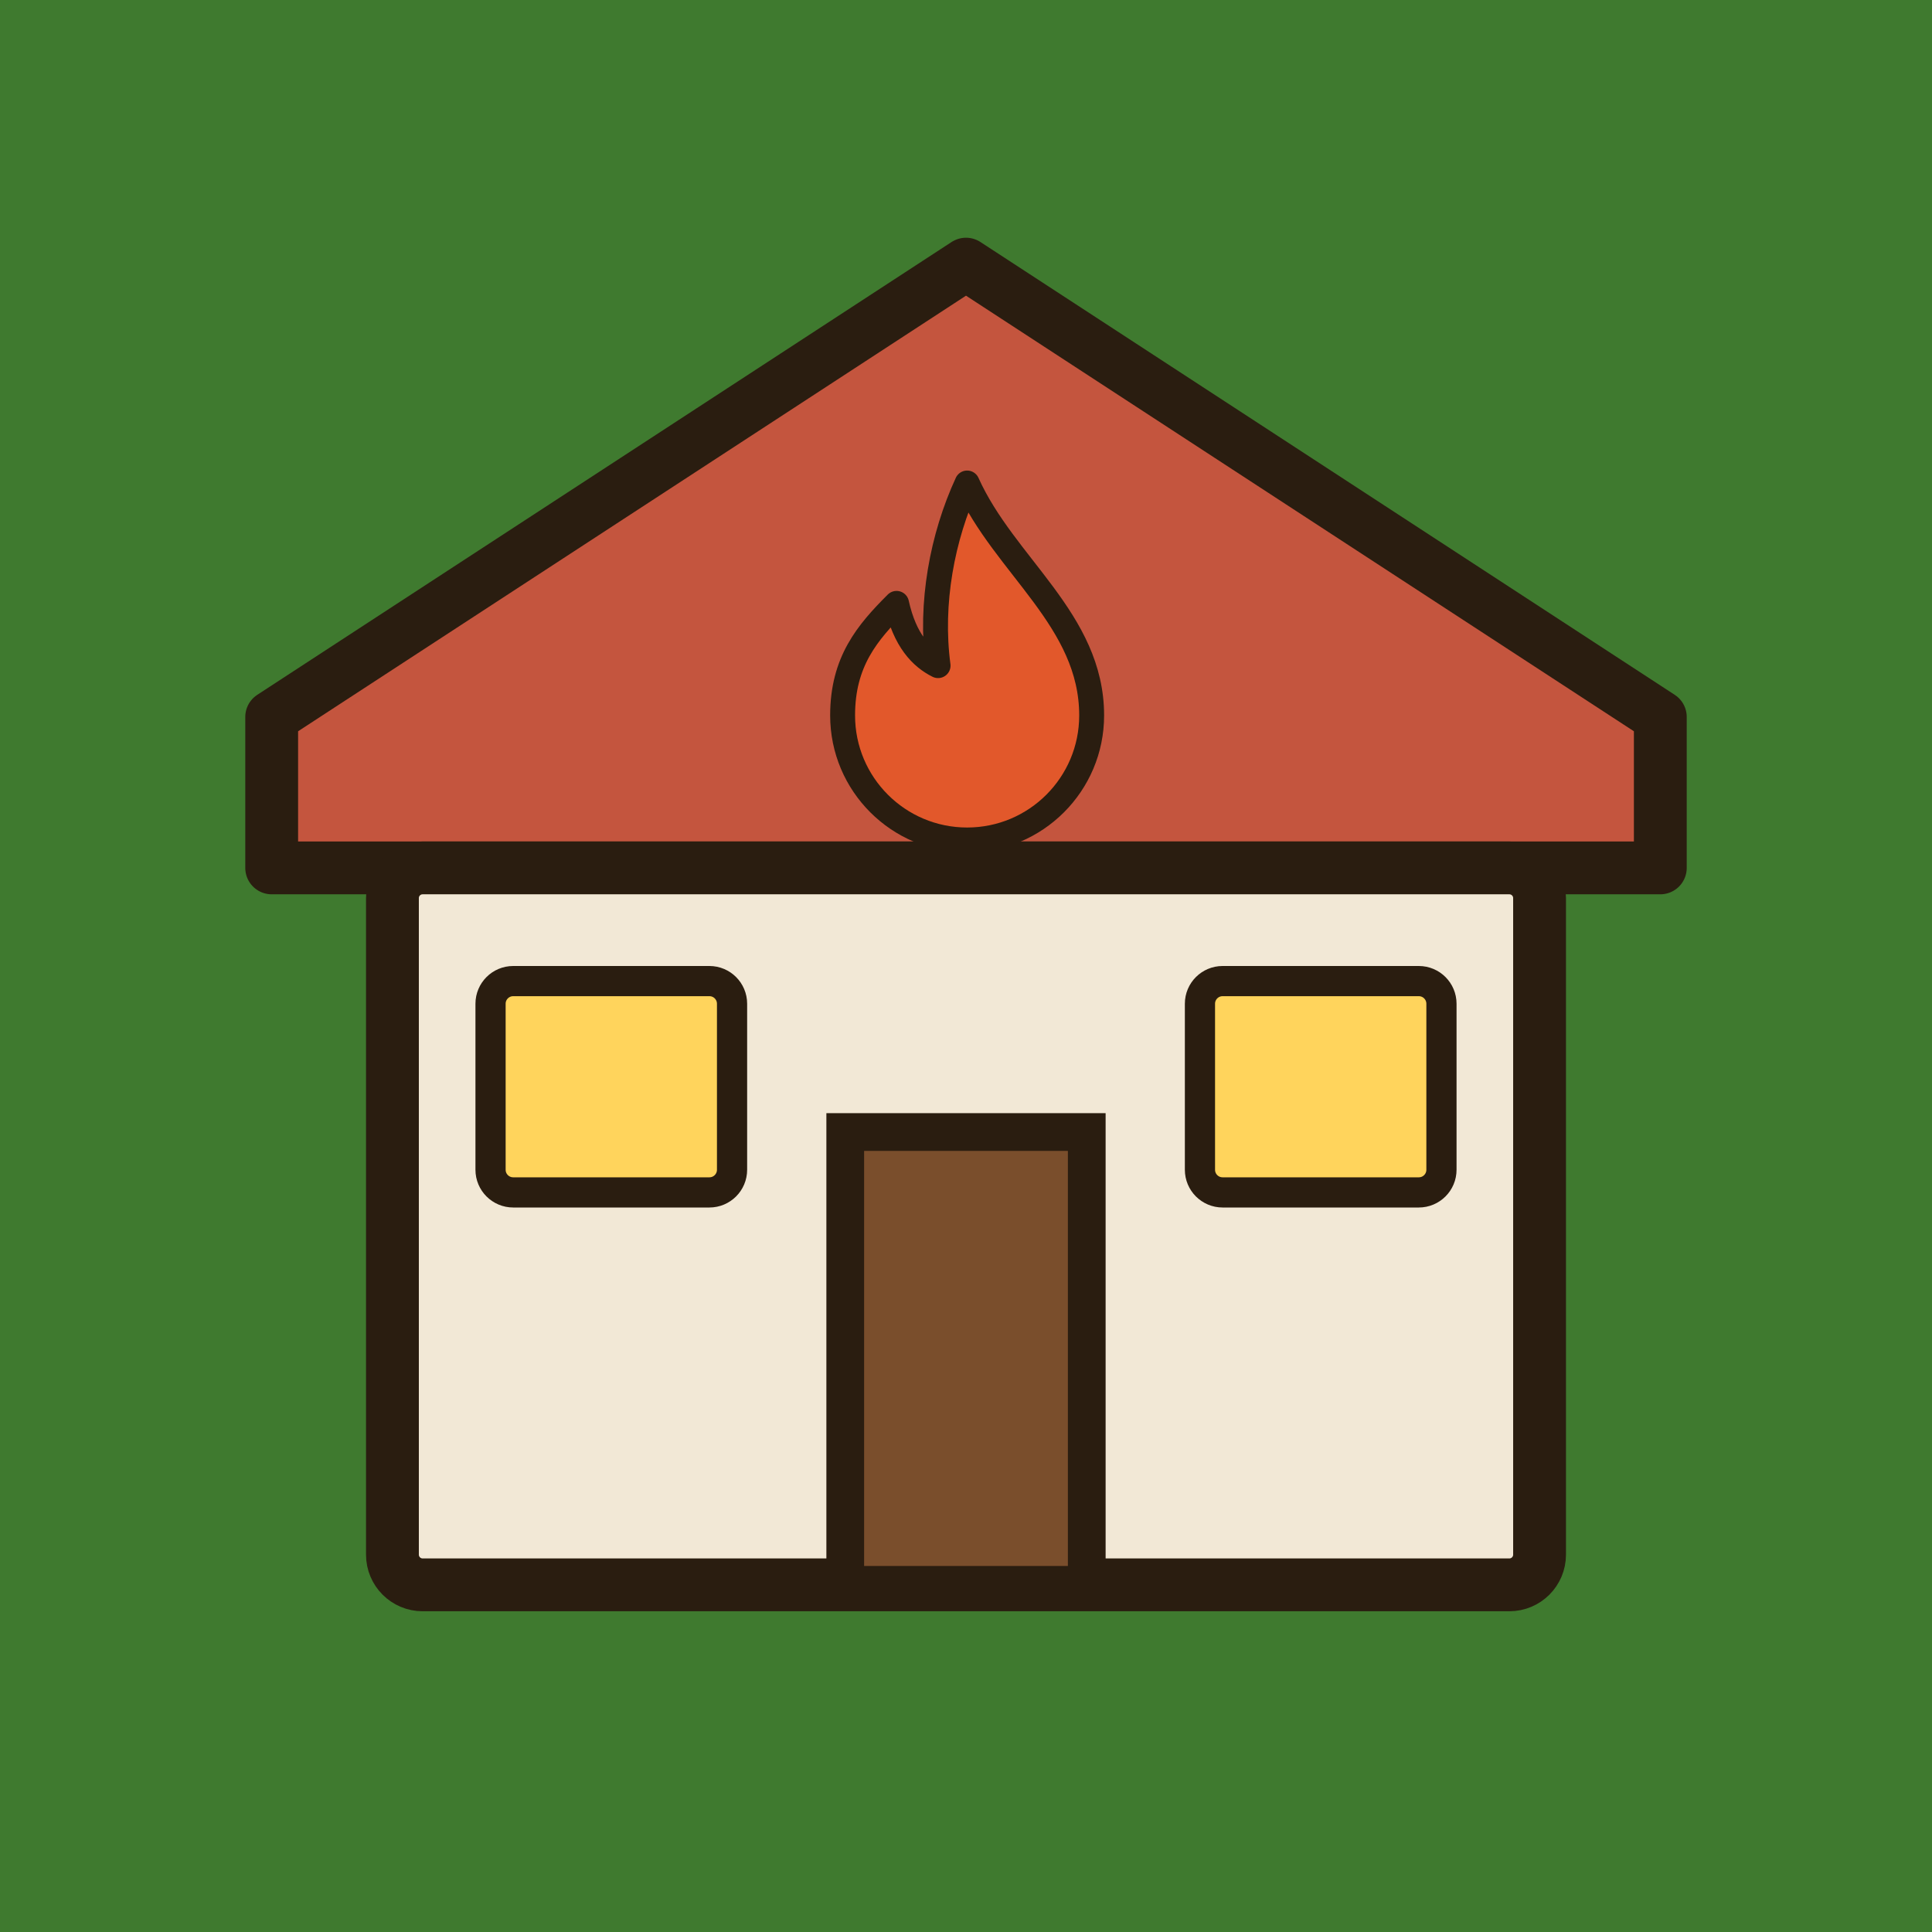
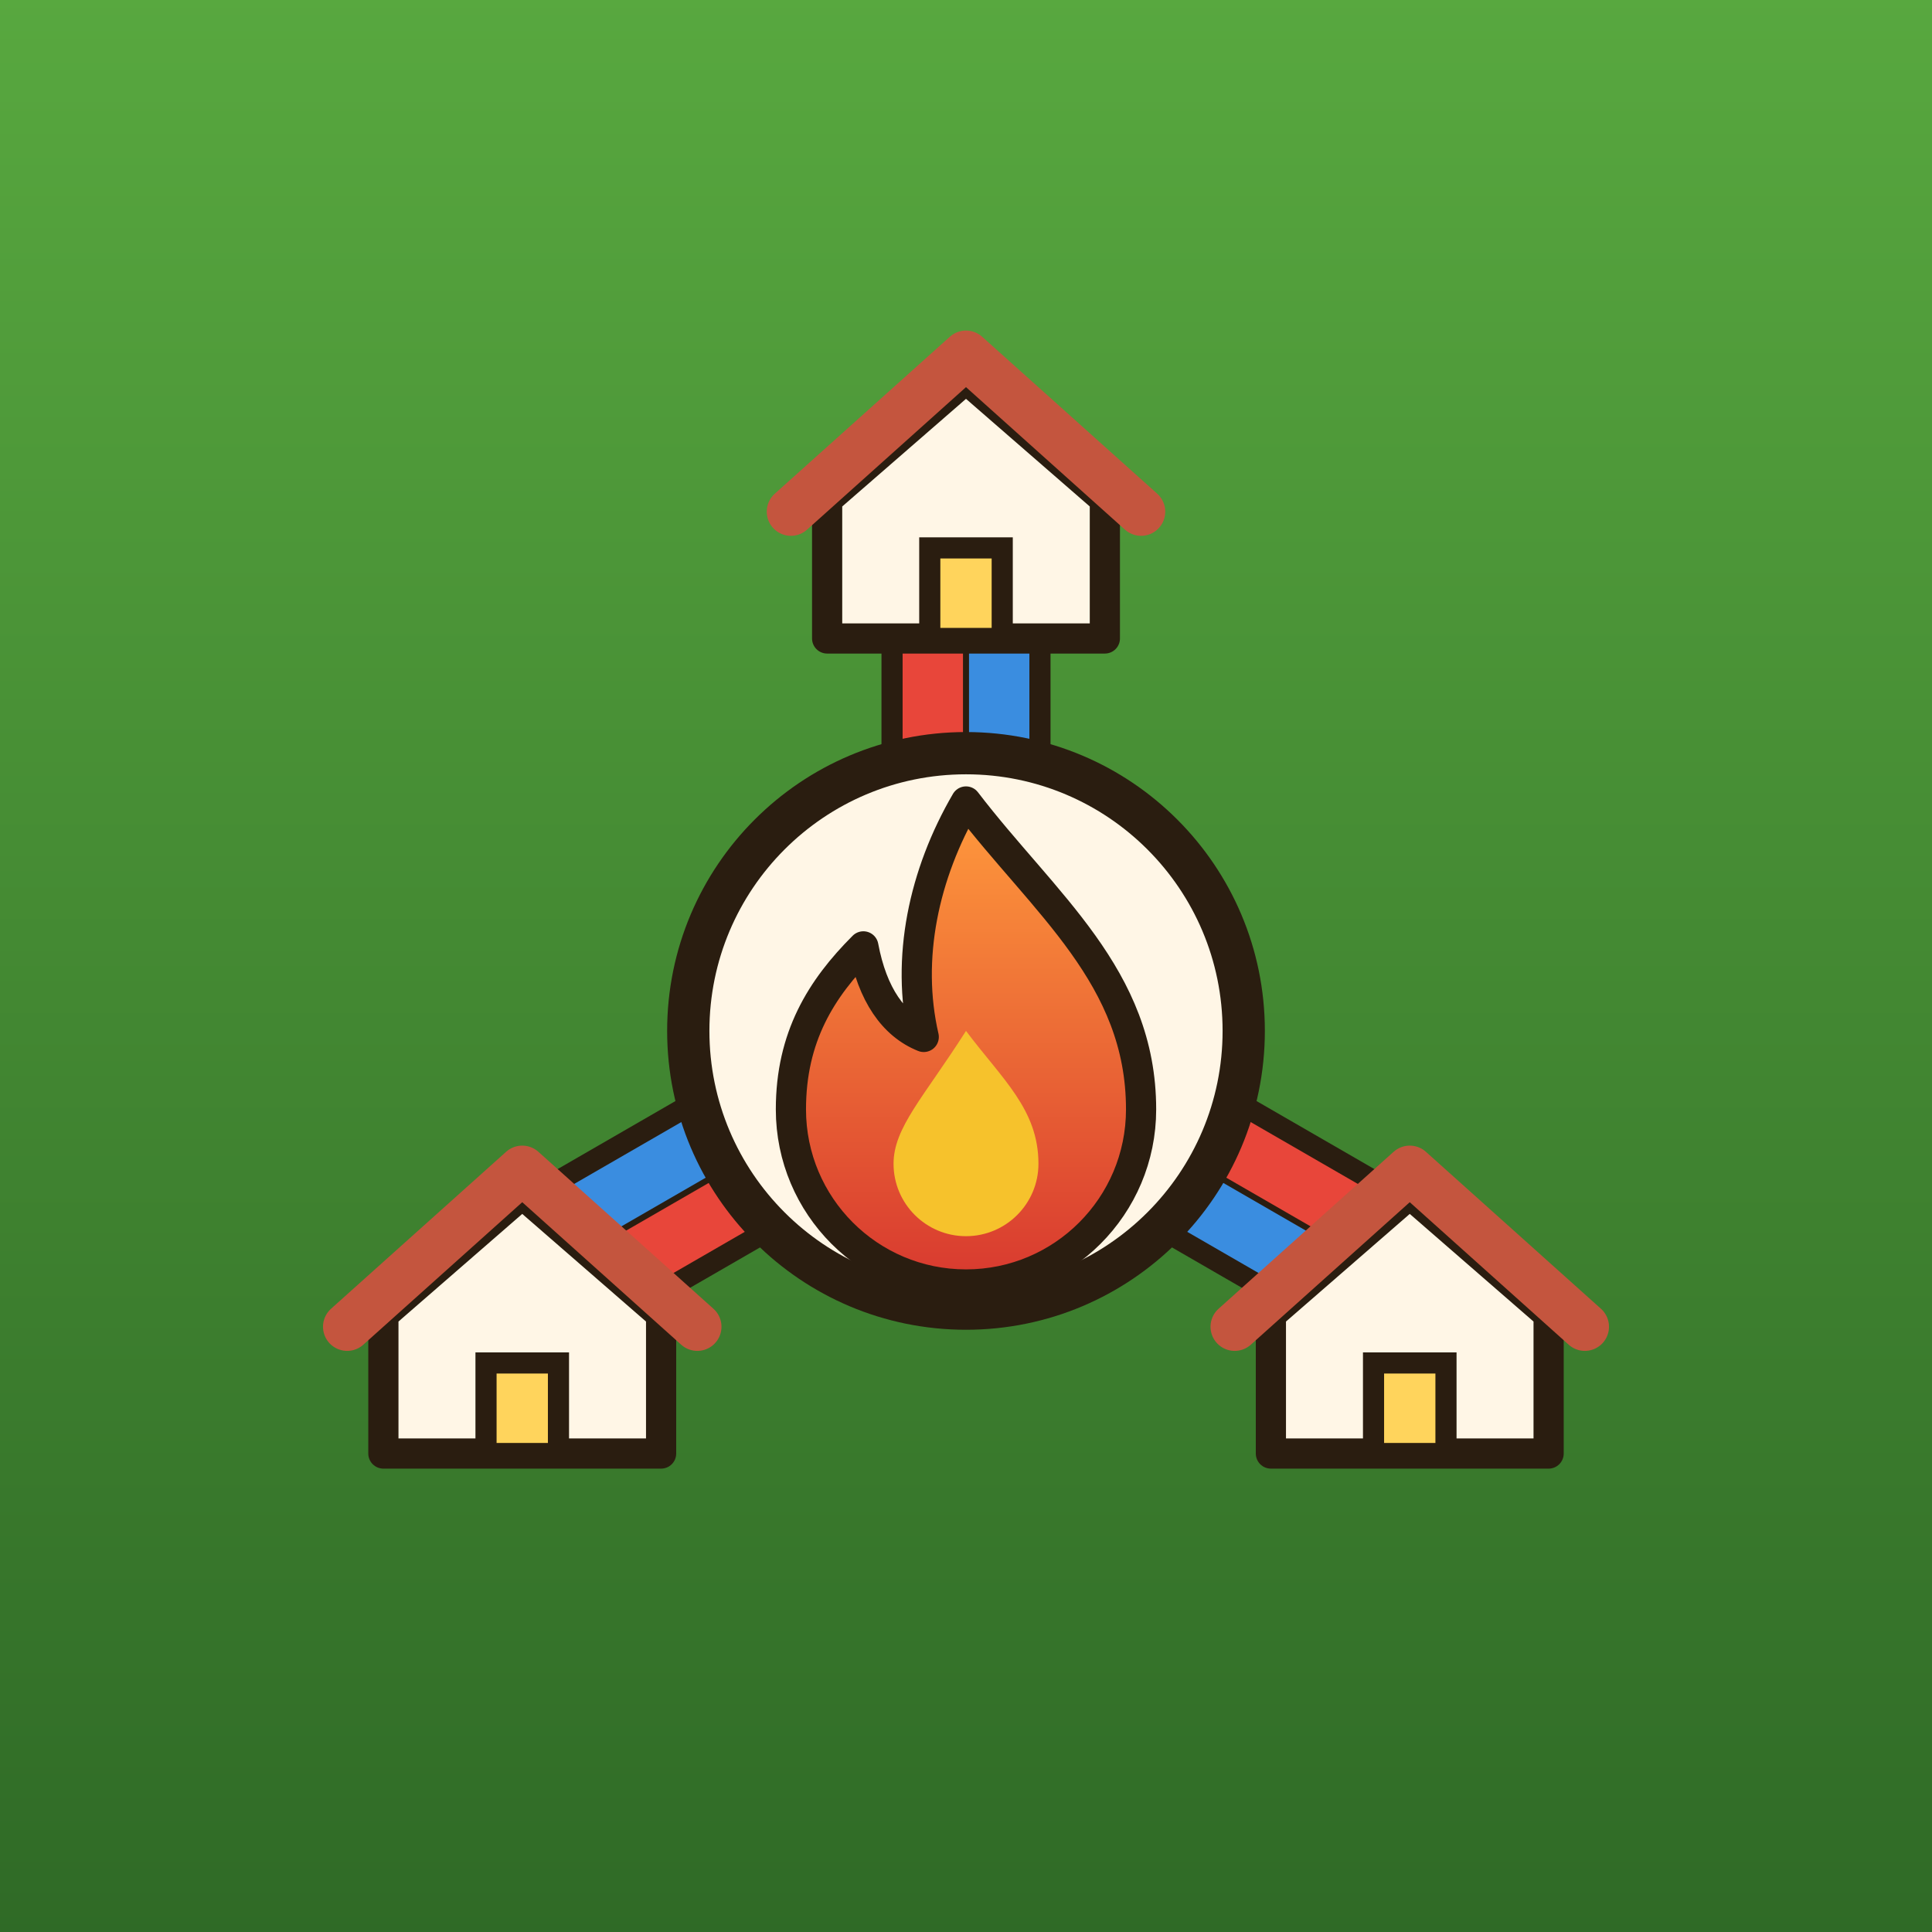
<svg xmlns="http://www.w3.org/2000/svg" viewBox="0 0 512 512">
-   <rect width="512" height="512" fill="#3f7a2f" />
-   <path d="M256 70 440 190v40H72v-40z" fill="#c4553e" stroke="#2a1d10" stroke-width="14" stroke-linejoin="round" />
-   <rect x="104" y="230" width="304" height="190" rx="8" fill="#f2e8d6" stroke="#2a1d10" stroke-width="14" />
-   <rect x="224" y="300" width="64" height="120" fill="#7a4e2c" stroke="#2a1d10" stroke-width="10" />
-   <path d="M256 40c18 40 60 66 60 112a60 60 0 0 1-120 0c0-26 12-40 26-54 4 18 12 26 20 30-4-30 2-62 14-88z" fill="#e2582b" stroke="#2a1d10" stroke-width="12" stroke-linejoin="round" transform="translate(0 40) scale(.55) translate(210 120)" />
-   <rect x="130" y="260" width="64" height="56" rx="6" fill="#ffd45c" stroke="#2a1d10" stroke-width="8" />
-   <rect x="318" y="260" width="64" height="56" rx="6" fill="#ffd45c" stroke="#2a1d10" stroke-width="8" />
+   <defs>
+     <linearGradient id="bg" x1="0" y1="0" x2="0" y2="1">
+       <stop offset="0" stop-color="#58a83f" />
+       <stop offset="1" stop-color="#2f6a26" />
+     </linearGradient>
+     <linearGradient id="fl" x1="0" y1="0" x2="0" y2="1">
+       <stop offset="0" stop-color="#ff9a3c" />
+       <stop offset="1" stop-color="#d8392f" />
+     </linearGradient>
+     <g id="haus">
+       <path d="M-46 -6 0 -46 46 -6 V40 H-46 Z" fill="#fff6e6" stroke="#2a1d10" stroke-width="10" stroke-linejoin="round" />
+       <path d="M-58 -2 0 -54 58 -2" fill="none" stroke="#c4553e" stroke-width="16" stroke-linecap="round" stroke-linejoin="round" />
+       <rect x="-12" y="10" width="24" height="30" fill="#ffd45c" stroke="#2a1d10" stroke-width="7" />
+     </g>
+   </defs>
+   <rect width="512" height="512" fill="url(#bg)" />
+   <g transform="translate(256 262) scale(.8) translate(-256 -248)">
+     <g stroke-linecap="round">
+       <g transform="translate(256 262)">
+         <g id="strang">
+           <line x1="-11" y1="0" x2="-11" y2="-170" stroke="#2a1d10" stroke-width="34" />
+           <line x1="11" y1="0" x2="11" y2="-170" stroke="#2a1d10" stroke-width="34" />
+           <line x1="-11" y1="0" x2="-11" y2="-170" stroke="#e8463a" stroke-width="20" />
+           <line x1="11" y1="0" x2="11" y2="-170" stroke="#3a8de0" stroke-width="20" />
+         </g>
+         <use href="#strang" transform="rotate(120)" />
+         <use href="#strang" transform="rotate(240)" />
+       </g>
+     </g>
+     <use href="#haus" transform="translate(256 92)" />
+     <use href="#haus" transform="translate(109 362)" />
+     <use href="#haus" transform="translate(403 362)" />
+     <circle cx="256" cy="262" r="92" fill="#fff6e6" stroke="#2a1d10" stroke-width="14" />
+     <path d="M256 186c26 34 58 58 58 102a58 58 0 0 1-116 0c0-24 10-40 24-54 3 16 10 26 20 30-6-26 0-54 14-78z" fill="url(#fl)" stroke="#2a1d10" stroke-width="10" stroke-linejoin="round" />
+     <path d="M256 262c12 16 24 26 24 44a24 24 0 0 1-48 0c0-12 10-22 24-44z" fill="#f6c22c" />
+   </g>
</svg>
